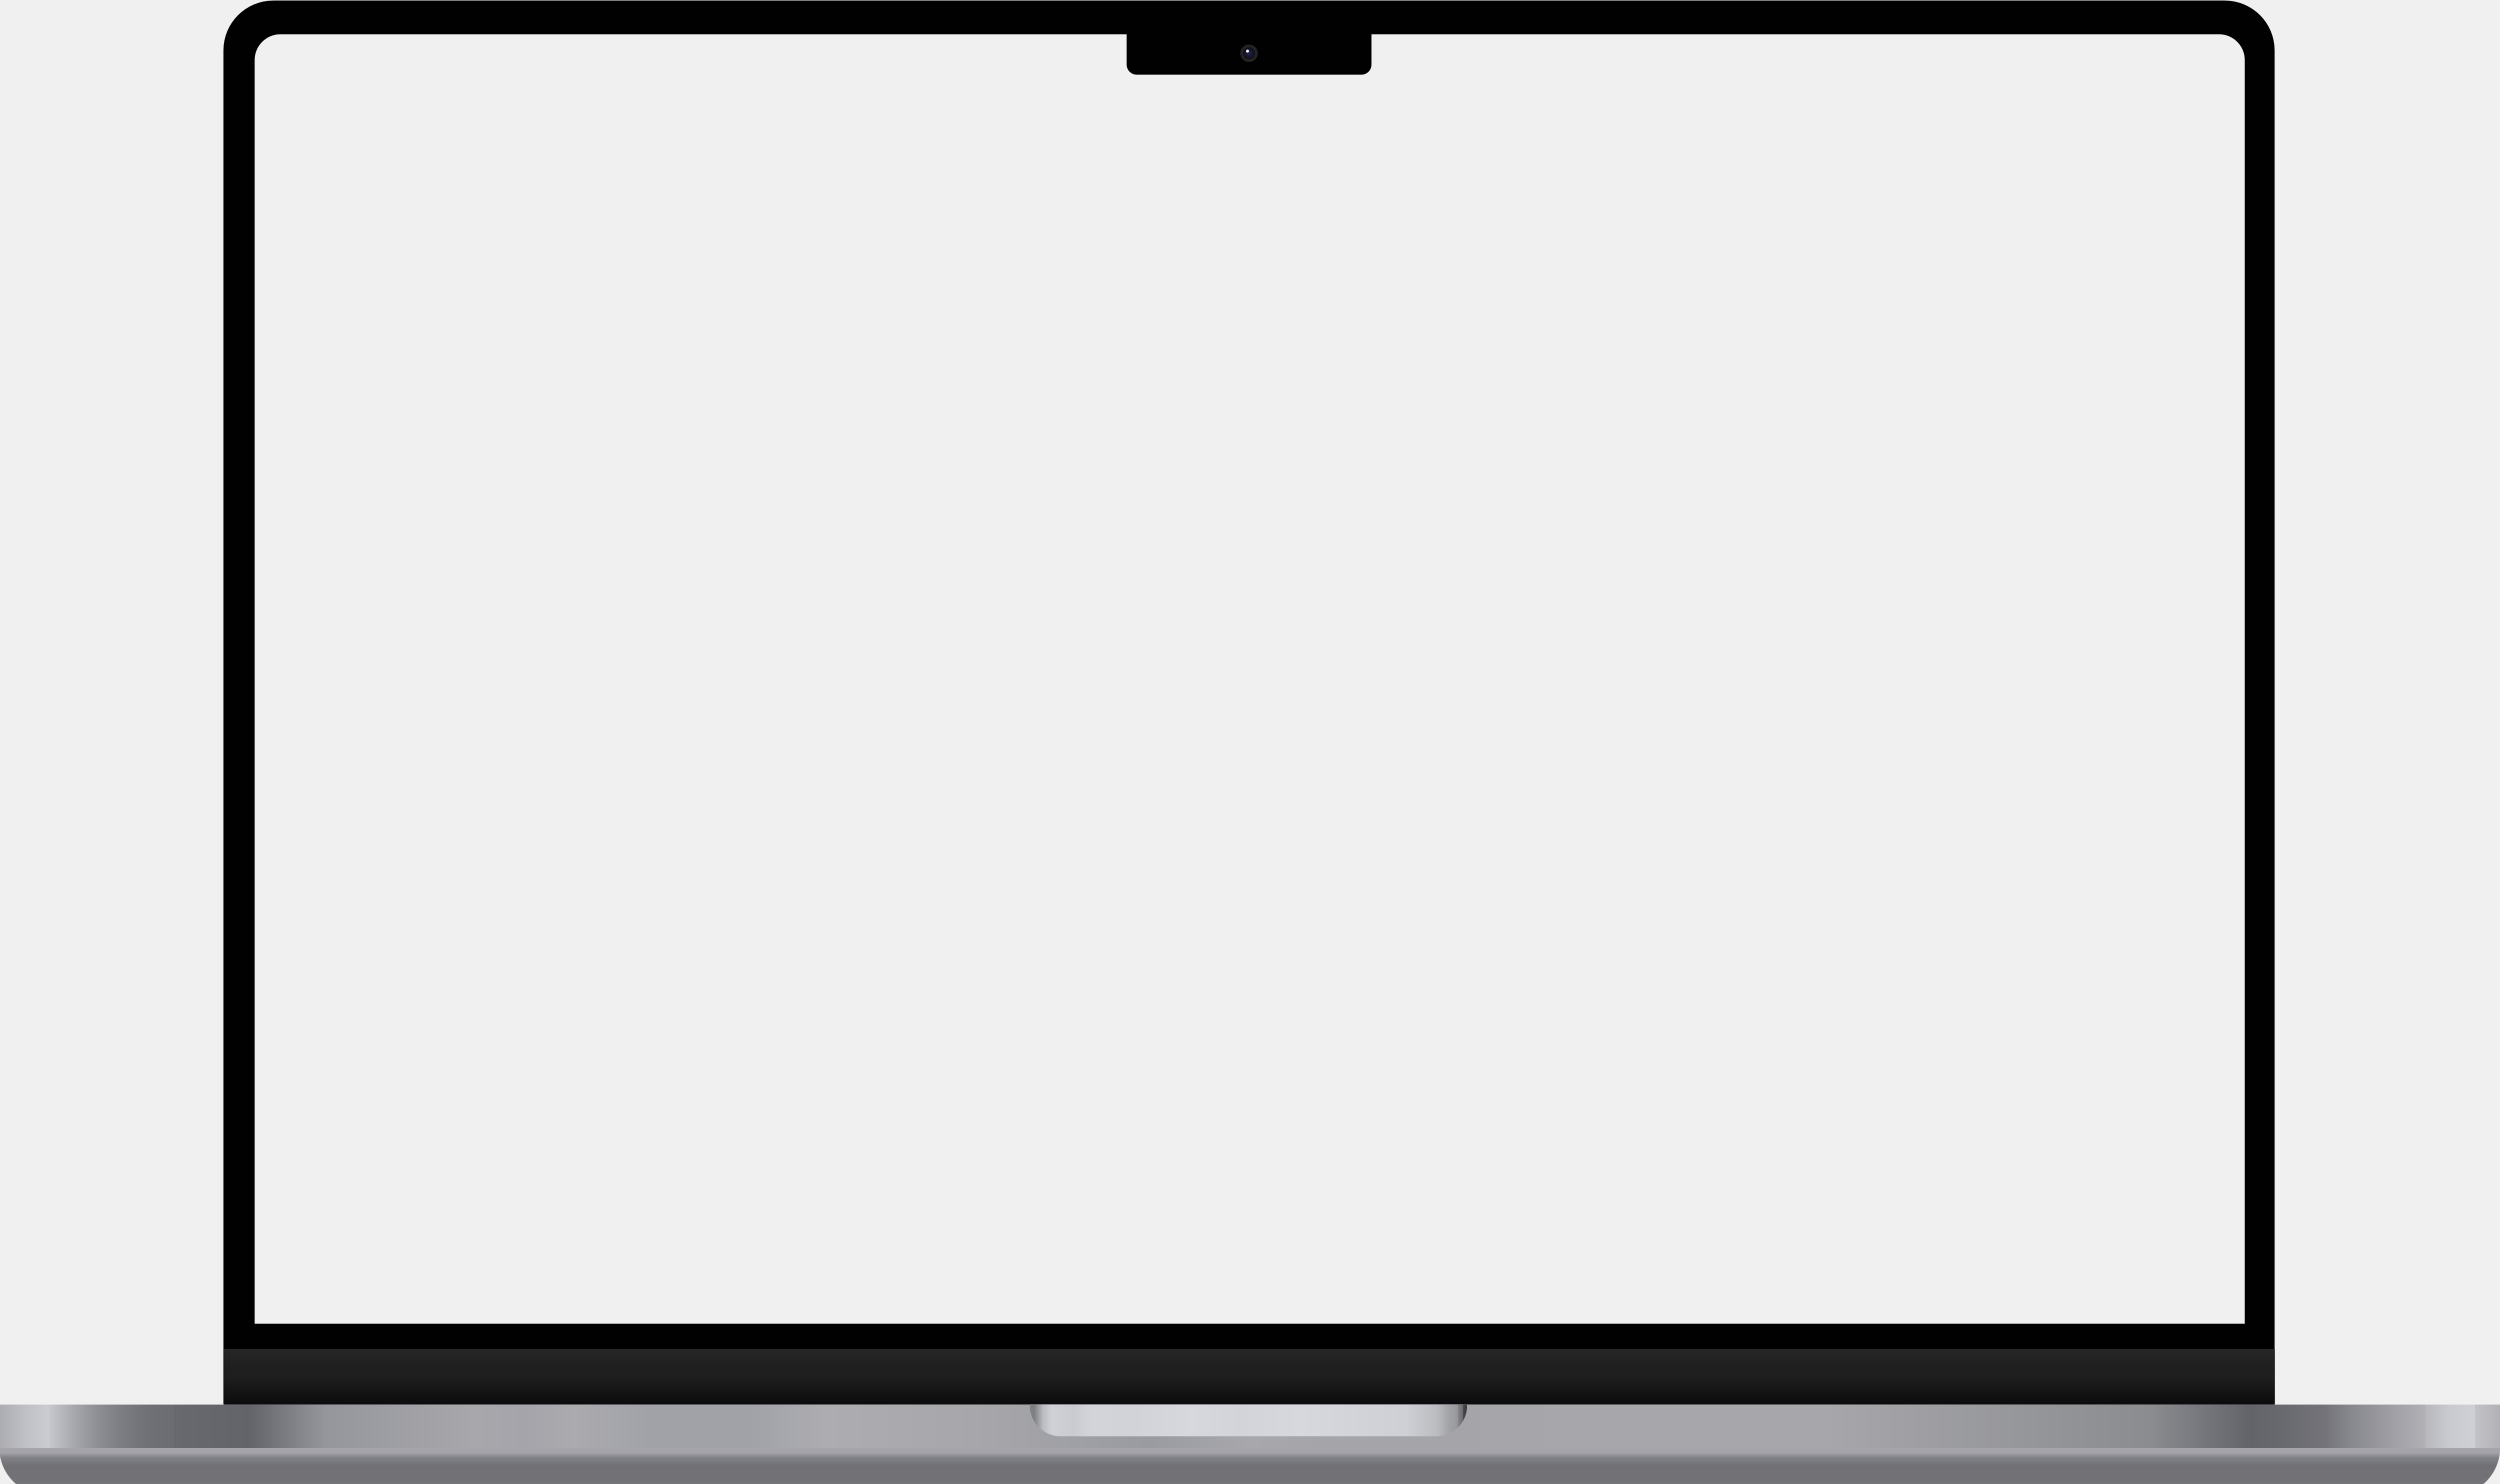
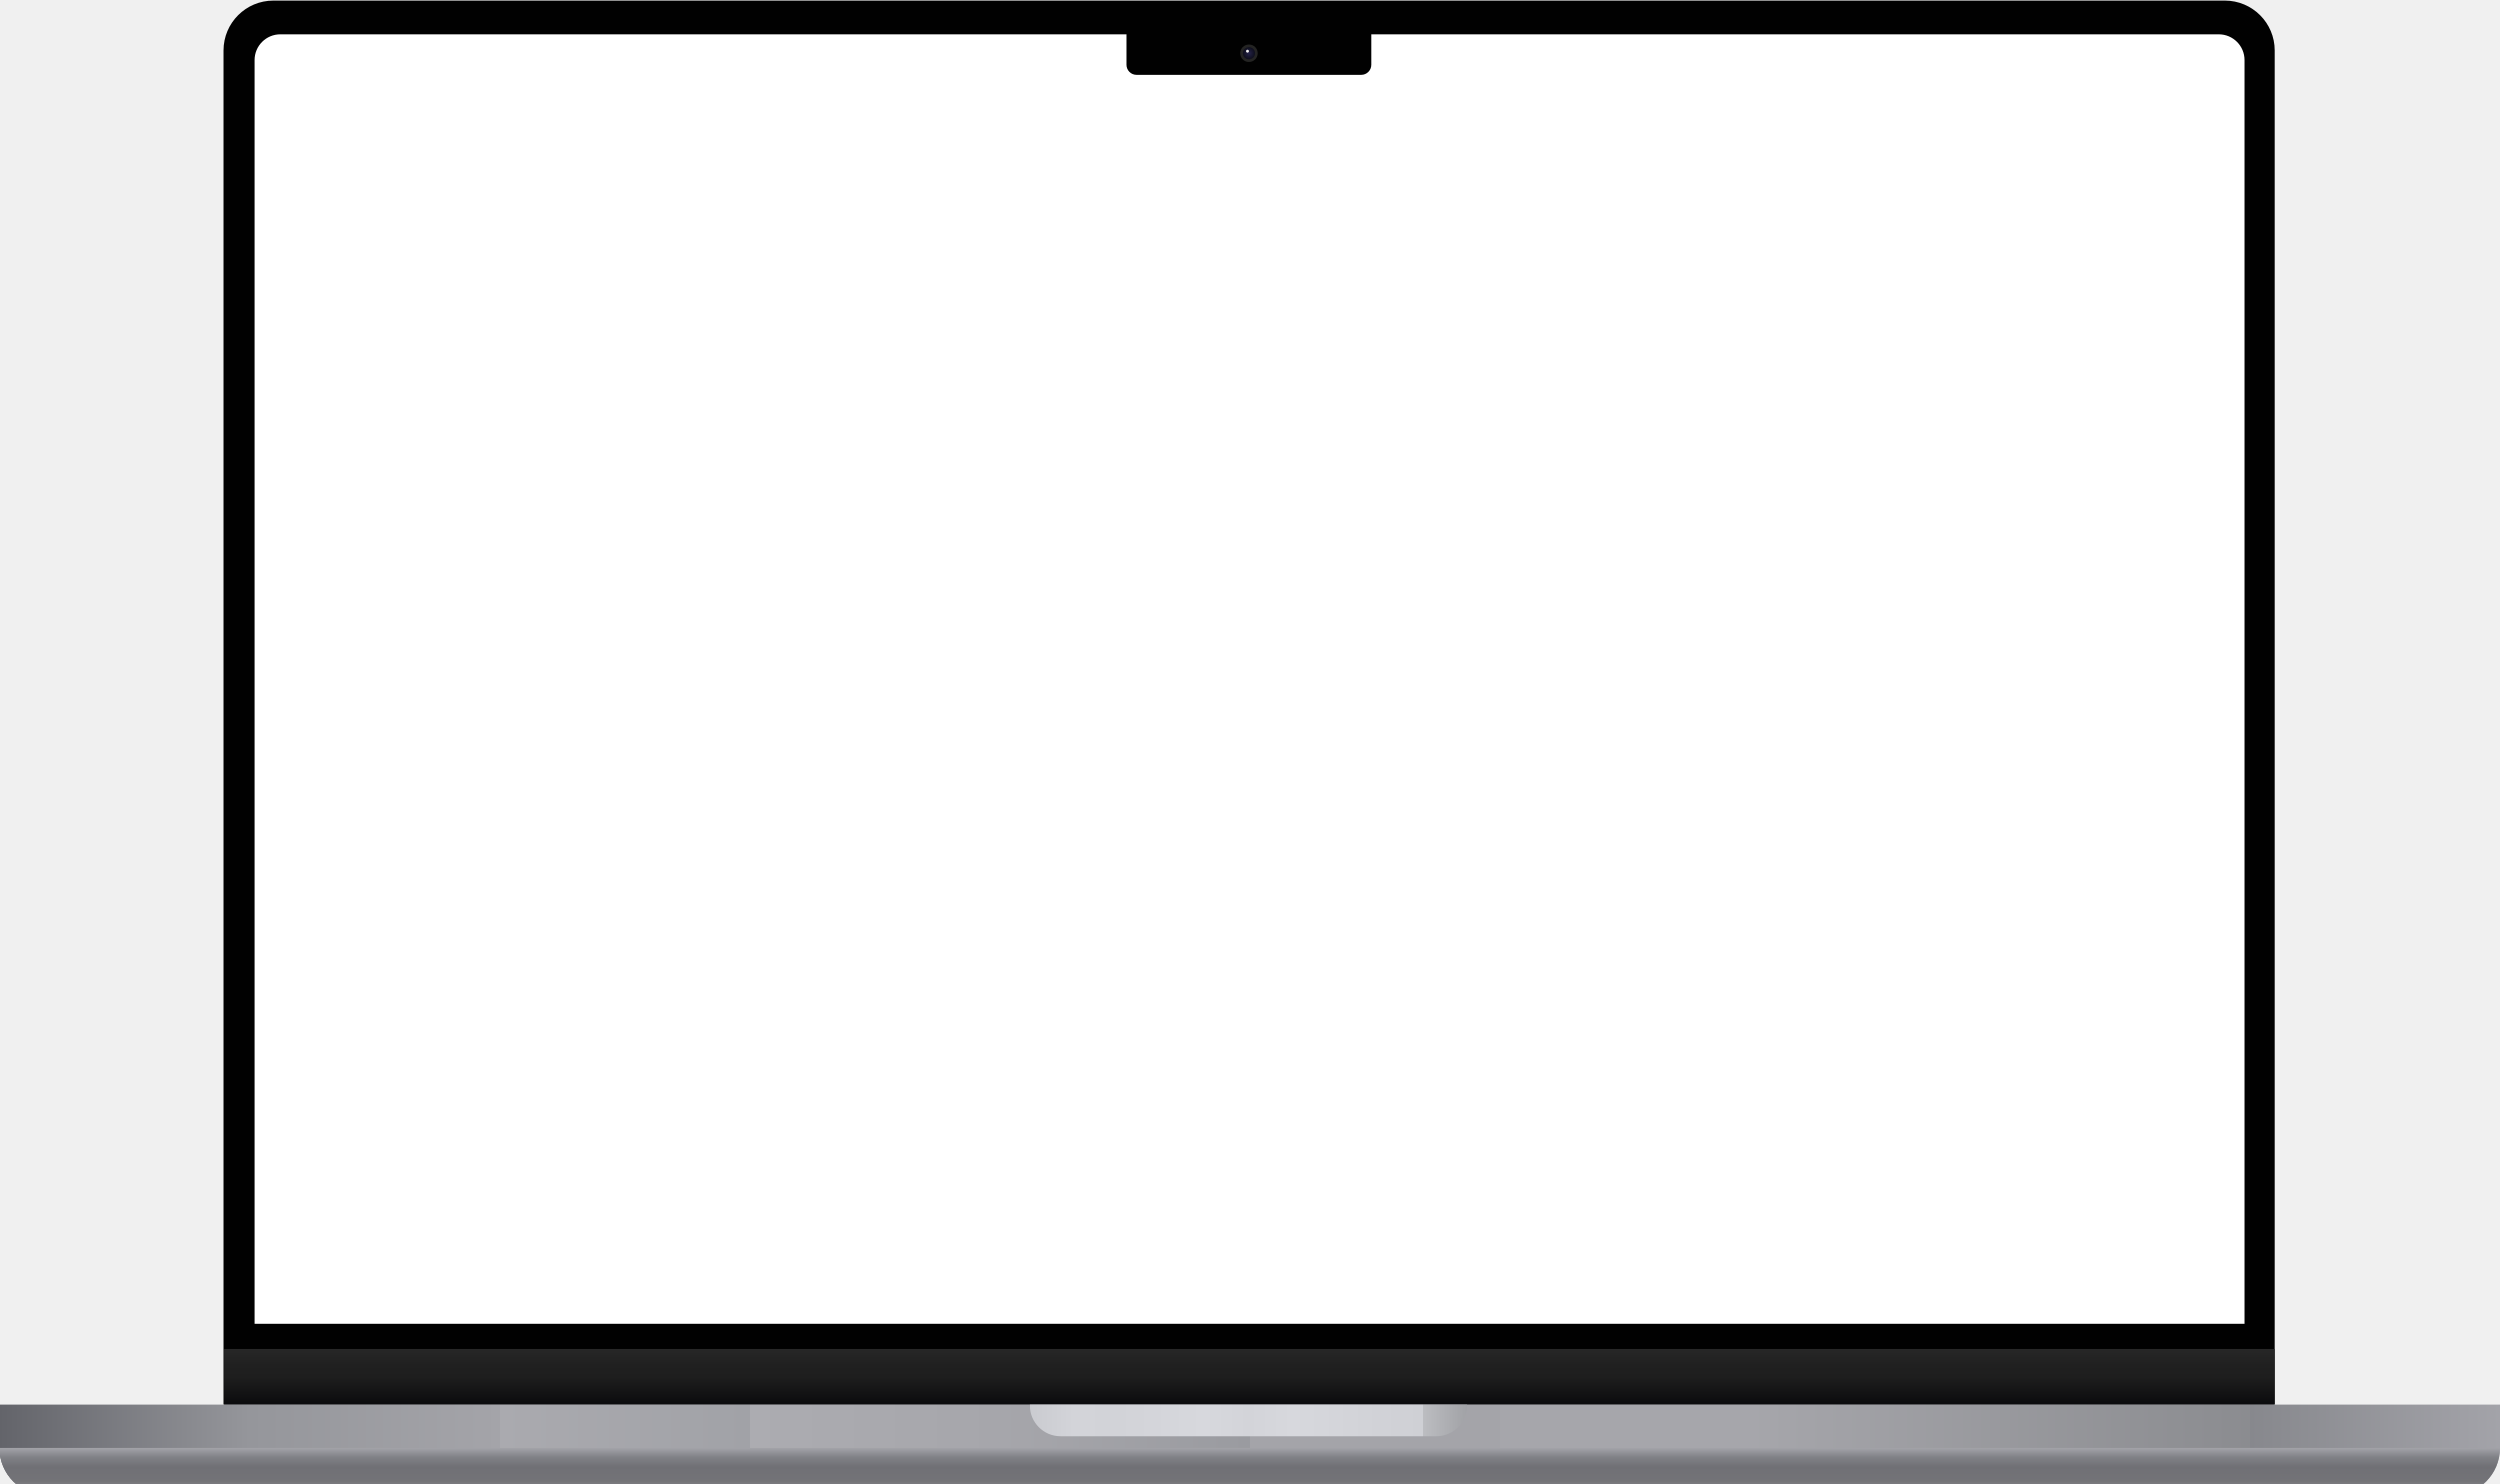
- <svg xmlns="http://www.w3.org/2000/svg" xmlns:xlink="http://www.w3.org/1999/xlink" version="1.1" viewBox="0 0 1690 1003">
+ <svg xmlns="http://www.w3.org/2000/svg" version="1.1" viewBox="0 0 1690 1003">
  <defs>
    <style>
      .cls-1 {
        fill: #010101;
      }

      .cls-2 {
-         mask: url(#mask-1);
+         fill: url(#linear-gradient-2);
      }

      .cls-3 {
-         fill: url(#_åçûìßííûé_ãðàäèåíò_2);
-         mix-blend-mode: multiply;
+         fill: #fff;
+         stroke: #000;
+         stroke-miterlimit: 10;
      }

      .cls-4 {
-         fill: url(#_åçûìßííûé_ãðàäèåíò_70);
+         fill: url(#linear-gradient-4);
      }

      .cls-5 {
-         fill: url(#_åçûìßííûé_ãðàäèåíò_14);
+         fill: url(#radial-gradient);
+       }
+ 
+       .cls-5, .cls-6 {
+         isolation: isolate;
+         opacity: .6;
+       }
+ 
+       .cls-7 {
+         fill: url(#linear-gradient-3);
+       }
+ 
+       .cls-8 {
+         fill: url(#linear-gradient-5);
+       }
+ 
+       .cls-9 {
+         fill: #efeff0;
+       }
+ 
+       .cls-10 {
+         fill: url(#linear-gradient-6);
      }

      .cls-6 {
-         mask: url(#mask);
-       }
- 
-       .cls-7 {
        fill: #3c3c3a;
      }

-       .cls-7, .cls-8 {
-         opacity: .6;
-       }
- 
-       .cls-9 {
-         fill: url(#_åçûìßííûé_ãðàäèåíò_117);
-       }
- 
-       .cls-10 {
-         fill: url(#_åçûìßííûé_ãðàäèåíò_201);
-       }
- 
      .cls-11 {
-         fill: url(#_åçûìßííûé_ãðàäèåíò_219);
-       }
- 
-       .cls-12 {
-         fill: url(#_åçûìßííûé_ãðàäèåíò_219-2);
-       }
- 
-       .cls-13 {
-         fill: #efeff0;
-       }
- 
-       .cls-8 {
-         fill: url(#radial-gradient);
-       }
- 
-       .cls-14 {
-         filter: url(#luminosity-noclip);
+         fill: url(#linear-gradient);
      }
    </style>
-     <linearGradient id="_åçûìßííûé_ãðàäèåíò_14" data-name="åçûìßííûé ãðàäèåíò 14" x1="844.57" y1="911.88" x2="844.57" y2="949.51" gradientUnits="userSpaceOnUse">
+     <linearGradient id="linear-gradient" x1="844.6" y1="92.1" x2="844.6" y2="54.5" gradientTransform="translate(0 1004) scale(1 -1)" gradientUnits="userSpaceOnUse">
      <stop offset="0" stop-color="#272727" />
-       <stop offset=".28" stop-color="#202020" />
-       <stop offset=".51" stop-color="#1e1e1e" />
+       <stop offset=".3" stop-color="#202020" />
+       <stop offset=".5" stop-color="#1e1e1e" />
      <stop offset="1" stop-color="#0b0b0d" />
    </linearGradient>
-     <linearGradient id="_åçûìßííûé_ãðàäèåíò_70" data-name="åçûìßííûé ãðàäèåíò 70" x1="-.4" y1="980.22" x2="1690" y2="980.22" gradientUnits="userSpaceOnUse">
+     <linearGradient id="linear-gradient-2" x1="-.4" y1="23.8" x2="1690" y2="23.8" gradientTransform="translate(0 1004) scale(1 -1)" gradientUnits="userSpaceOnUse">
      <stop offset="0" stop-color="#aaaaae" />
      <stop offset="0" stop-color="#a7a7ac" />
      <stop offset="0" stop-color="#ababb0" />
-       <stop offset=".01" stop-color="#bfc0c5" />
-       <stop offset=".02" stop-color="#cbccd1" />
-       <stop offset=".02" stop-color="#d0d1d6" />
-       <stop offset=".02" stop-color="#c7c8cd" />
-       <stop offset=".03" stop-color="#a6a7ac" />
-       <stop offset=".04" stop-color="#8c8d92" />
-       <stop offset=".05" stop-color="#7a7b80" />
-       <stop offset=".06" stop-color="#6f7075" />
-       <stop offset=".07" stop-color="#6c6d72" />
-       <stop offset=".07" stop-color="#68696e" />
-       <stop offset=".1" stop-color="#63646a" />
-       <stop offset=".13" stop-color="#95969b" />
-       <stop offset=".18" stop-color="#a4a4a9" />
-       <stop offset=".19" stop-color="#a7a7ac" />
-       <stop offset=".21" stop-color="#a4a4aa" />
-       <stop offset=".23" stop-color="#aaaaaf" />
-       <stop offset=".26" stop-color="#a1a2a7" />
+       <stop offset="0" stop-color="#bfc0c5" />
+       <stop offset="0" stop-color="#cbccd1" />
+       <stop offset="0" stop-color="#d0d1d6" />
+       <stop offset="0" stop-color="#c7c8cd" />
+       <stop offset="0" stop-color="#a6a7ac" />
+       <stop offset="0" stop-color="#8c8d92" />
+       <stop offset="0" stop-color="#7a7b80" />
+       <stop offset="0" stop-color="#6f7075" />
+       <stop offset="0" stop-color="#6c6d72" />
+       <stop offset="0" stop-color="#68696e" />
+       <stop offset="0" stop-color="#63646a" />
+       <stop offset=".1" stop-color="#95969b" />
+       <stop offset=".2" stop-color="#a4a4a9" />
+       <stop offset=".2" stop-color="#a7a7ac" />
+       <stop offset=".2" stop-color="#a4a4aa" />
+       <stop offset=".2" stop-color="#aaaaaf" />
      <stop offset=".3" stop-color="#a1a2a7" />
-       <stop offset=".33" stop-color="#acacb1" />
-       <stop offset=".39" stop-color="#a6a6ab" />
-       <stop offset=".46" stop-color="#9a9ba0" />
+       <stop offset=".3" stop-color="#a1a2a7" />
+       <stop offset=".3" stop-color="#acacb1" />
+       <stop offset=".4" stop-color="#a6a6ab" />
+       <stop offset=".5" stop-color="#9a9ba0" />
      <stop offset=".5" stop-color="#a7a7ac" />
-       <stop offset=".53" stop-color="#a4a4a9" />
-       <stop offset=".58" stop-color="#a4a4a9" />
-       <stop offset=".63" stop-color="#a6a6ab" />
-       <stop offset=".73" stop-color="#a6a6ab" />
-       <stop offset=".86" stop-color="#8b8c90" />
+       <stop offset=".5" stop-color="#a4a4a9" />
+       <stop offset=".6" stop-color="#a4a4a9" />
+       <stop offset=".6" stop-color="#a6a6ab" />
+       <stop offset=".7" stop-color="#a6a6ab" />
+       <stop offset=".9" stop-color="#8b8c90" />
      <stop offset=".9" stop-color="#63646a" />
-       <stop offset=".91" stop-color="#67686d" />
-       <stop offset=".93" stop-color="#737379" />
-       <stop offset=".94" stop-color="#87888d" />
-       <stop offset=".96" stop-color="#a3a3a9" />
-       <stop offset=".97" stop-color="#b0b0b5" />
-       <stop offset=".97" stop-color="#b7b7bc" />
-       <stop offset=".98" stop-color="#cacbd0" />
-       <stop offset=".99" stop-color="#cfd0d5" />
-       <stop offset=".99" stop-color="#cbccd1" />
-       <stop offset=".99" stop-color="#c2c2c7" />
+       <stop offset=".9" stop-color="#67686d" />
+       <stop offset=".9" stop-color="#737379" />
+       <stop offset=".9" stop-color="#87888d" />
+       <stop offset="1" stop-color="#a3a3a9" />
+       <stop offset="1" stop-color="#b0b0b5" />
+       <stop offset="1" stop-color="#b7b7bc" />
+       <stop offset="1" stop-color="#cacbd0" />
+       <stop offset="1" stop-color="#cfd0d5" />
+       <stop offset="1" stop-color="#cbccd1" />
+       <stop offset="1" stop-color="#c2c2c7" />
      <stop offset="1" stop-color="#b1b1b6" />
      <stop offset="1" stop-color="#9a9a9f" />
      <stop offset="1" stop-color="#95959a" />
    </linearGradient>
-     <linearGradient id="_åçûìßííûé_ãðàäèåíò_117" data-name="åçûìßííûé ãðàäèåíò 117" x1="696.2" y1="960.21" x2="991.75" y2="960.21" gradientUnits="userSpaceOnUse">
+     <linearGradient id="linear-gradient-3" x1="696.2" y1="43.8" x2="991.8" y2="43.8" gradientTransform="translate(0 1004) scale(1 -1)" gradientUnits="userSpaceOnUse">
      <stop offset="0" stop-color="#a2a2a8" />
      <stop offset="0" stop-color="#a0a0a6" />
      <stop offset="0" stop-color="#909195" />
      <stop offset="0" stop-color="#858689" />
      <stop offset="0" stop-color="#7f8082" />
-       <stop offset=".01" stop-color="#7e7f81" />
-       <stop offset=".03" stop-color="#bcbdc2" />
-       <stop offset=".05" stop-color="#d0d1d6" />
-       <stop offset=".1" stop-color="#cacbd0" />
-       <stop offset=".14" stop-color="#d3d4d9" />
-       <stop offset=".24" stop-color="#d2d3d8" />
-       <stop offset=".37" stop-color="#d7d8dd" />
-       <stop offset=".48" stop-color="#d3d4d9" />
-       <stop offset=".62" stop-color="#d7d8dd" />
-       <stop offset=".79" stop-color="#d1d2d7" />
-       <stop offset=".86" stop-color="#cfd0d5" />
-       <stop offset=".93" stop-color="#bcbdc1" />
-       <stop offset=".96" stop-color="#a1a2a6" />
-       <stop offset=".97" stop-color="#9d9ea2" />
-       <stop offset=".98" stop-color="#949498" />
-       <stop offset=".98" stop-color="#838487" />
-       <stop offset=".99" stop-color="#6c6c6f" />
-       <stop offset=".99" stop-color="#4e4e51" />
+       <stop offset="0" stop-color="#7e7f81" />
+       <stop offset="0" stop-color="#bcbdc2" />
+       <stop offset="0" stop-color="#d0d1d6" />
+       <stop offset="0" stop-color="#cacbd0" />
+       <stop offset=".1" stop-color="#d3d4d9" />
+       <stop offset=".2" stop-color="#d2d3d8" />
+       <stop offset=".4" stop-color="#d7d8dd" />
+       <stop offset=".5" stop-color="#d3d4d9" />
+       <stop offset=".6" stop-color="#d7d8dd" />
+       <stop offset=".8" stop-color="#d1d2d7" />
+       <stop offset=".9" stop-color="#cfd0d5" />
+       <stop offset=".9" stop-color="#bcbdc1" />
+       <stop offset="1" stop-color="#a1a2a6" />
+       <stop offset="1" stop-color="#9d9ea2" />
+       <stop offset="1" stop-color="#949498" />
+       <stop offset="1" stop-color="#838487" />
+       <stop offset="1" stop-color="#6c6c6f" />
+       <stop offset="1" stop-color="#4e4e51" />
      <stop offset="1" stop-color="#343436" />
      <stop offset="1" stop-color="#3b3b3d" />
      <stop offset="1" stop-color="#4e4e51" />
      <stop offset="1" stop-color="#6f6f73" />
      <stop offset="1" stop-color="#9c9ca0" />
      <stop offset="1" stop-color="#a4a4a9" />
    </linearGradient>
-     <filter id="luminosity-noclip" x="-.4" y="978.75" width="1690.4" height="32.16" color-interpolation-filters="sRGB" filterUnits="userSpaceOnUse">
-       <feFlood flood-color="#fff" result="bg" />
-       <feBlend in="SourceGraphic" in2="bg" />
-     </filter>
-     <filter id="luminosity-noclip-2" x="-.4" y="-8655" width="1690.4" height="32766" color-interpolation-filters="sRGB" filterUnits="userSpaceOnUse">
-       <feFlood flood-color="#fff" result="bg" />
-       <feBlend in="SourceGraphic" in2="bg" />
-     </filter>
-     <mask id="mask-1" x="-.4" y="-8655" width="1690.4" height="32766" maskUnits="userSpaceOnUse" />
-     <linearGradient id="_åçûìßííûé_ãðàäèåíò_2" data-name="åçûìßííûé ãðàäèåíò 2" x1="844.8" y1="978.75" x2="844.8" y2="1010.91" gradientUnits="userSpaceOnUse">
-       <stop offset=".1" stop-color="#000" />
-       <stop offset=".21" stop-color="#4d4d4d" />
-       <stop offset=".38" stop-color="#666" />
-       <stop offset=".53" stop-color="#666" />
-       <stop offset=".73" stop-color="#666" />
-       <stop offset=".87" stop-color="#666" />
-       <stop offset=".96" stop-color="#666" />
-       <stop offset="1" stop-color="#666" />
-     </linearGradient>
-     <mask id="mask" x="-.4" y="978.75" width="1690.4" height="32.16" maskUnits="userSpaceOnUse">
-       <g class="cls-14">
-         <g class="cls-2">
-           <path class="cls-3" d="M1690,978.75c0,17.76-14.38,32.16-32.16,32.16H31.76c-17.76,0-32.16-14.4-32.16-32.16h1690.4Z" />
-         </g>
-       </g>
-     </mask>
-     <linearGradient id="_åçûìßííûé_ãðàäèåíò_201" data-name="åçûìßííûé ãðàäèåíò 201" x1="844.8" y1="978.75" x2="844.8" y2="1010.91" gradientUnits="userSpaceOnUse">
-       <stop offset=".1" stop-color="#a4a4aa" />
-       <stop offset=".21" stop-color="#808186" />
-       <stop offset=".38" stop-color="#707075" />
-       <stop offset=".53" stop-color="#717176" />
-       <stop offset=".73" stop-color="#737377" />
-       <stop offset=".87" stop-color="#8c8d92" />
-       <stop offset=".96" stop-color="#aeaeb2" />
+     <linearGradient id="linear-gradient-4" x1="844.8" y1="25.3" x2="844.8" y2="-6.9" gradientTransform="translate(0 1004) scale(1 -1)" gradientUnits="userSpaceOnUse">
+       <stop offset="0" stop-color="#a4a4aa" />
+       <stop offset=".2" stop-color="#808186" />
+       <stop offset=".4" stop-color="#707075" />
+       <stop offset=".5" stop-color="#717176" />
+       <stop offset=".7" stop-color="#737377" />
+       <stop offset=".9" stop-color="#8c8d92" />
+       <stop offset="1" stop-color="#aeaeb2" />
      <stop offset="1" stop-color="#8c8c8c" />
    </linearGradient>
-     <linearGradient id="_åçûìßííûé_ãðàäèåíò_219" data-name="åçûìßííûé ãðàäèåíò 219" x1="149.72" y1="1010.91" x2="149.72" y2="1020.03" gradientUnits="userSpaceOnUse">
+     <linearGradient id="linear-gradient-5" x1="149.7" y1="-6.9" x2="149.7" y2="-16" gradientTransform="translate(0 1004) scale(1 -1)" gradientUnits="userSpaceOnUse">
      <stop offset="0" stop-color="#a4a4a7" />
      <stop offset=".5" stop-color="#5a5a5c" />
      <stop offset="1" stop-color="#545454" />
    </linearGradient>
-     <linearGradient id="_åçûìßííûé_ãðàäèåíò_219-2" data-name="åçûìßííûé ãðàäèåíò 219" x1="1544.13" x2="1544.13" xlink:href="#_åçûìßííûé_ãðàäèåíò_219" />
-     <radialGradient id="radial-gradient" cx="844.35" cy="36" fx="844.35" fy="36" r="4.09" gradientUnits="userSpaceOnUse">
+     <linearGradient id="linear-gradient-6" x1="1544.1" y1="-6.9" x2="1544.1" y2="-16" gradientTransform="translate(0 1004) scale(1 -1)" gradientUnits="userSpaceOnUse">
+       <stop offset="0" stop-color="#a4a4a7" />
+       <stop offset=".5" stop-color="#5a5a5c" />
+       <stop offset="1" stop-color="#545454" />
+     </linearGradient>
+     <radialGradient id="radial-gradient" cx="844.3" cy="968" fx="844.3" fy="968" r="4.1" gradientTransform="translate(0 1004) scale(1 -1)" gradientUnits="userSpaceOnUse">
      <stop offset="0" stop-color="#252260" />
      <stop offset="1" stop-color="#000018" />
    </radialGradient>
  </defs>
  <g>
    <g id="Layer_1">
-       <g>
+       <rect class="cls-3" x="163" y="14.6" width="1364" height="903.4" />
+       <g id="Layer_1-2" data-name="Layer_1">
        <g>
-           <path class="cls-1" d="M1503.94.38H184.76c-18.62,0-33.72,15.08-33.72,33.7v915.44h1386.6V34.08c0-18.62-15.08-33.7-33.7-33.7ZM172.15,40.59c0-9.64,7.81-17.44,17.44-17.44h572.03v20.57c0,3.74,3.03,6.77,6.78,6.77h151.94c3.74,0,6.77-3.03,6.77-6.77v-20.57h572.91c9.63,0,17.44,7.8,17.44,17.44v854.26H172.15V40.59Z" />
-           <rect class="cls-5" x="151.5" y="911.88" width="1386.14" height="37.63" />
          <g>
-             <path class="cls-4" d="M1690,949.52v29.23c0,17.76-14.38,32.16-32.16,32.16H31.76c-17.76,0-32.16-14.4-32.16-32.16v-29.23h1690.4Z" />
-             <path class="cls-9" d="M696.2,949.51h295.55v.68c0,11.43-9.28,20.71-20.71,20.71h-254.13c-11.43,0-20.71-9.28-20.71-20.71v-.68h0Z" />
-             <g class="cls-6">
-               <path class="cls-10" d="M1690,978.75c0,17.76-14.38,32.16-32.16,32.16H31.76c-17.76,0-32.16-14.4-32.16-32.16h1690.4Z" />
+             <path class="cls-1" d="M1503.9.4H184.8c-18.6,0-33.7,15.1-33.7,33.7v915.4h1386.6V34.1c0-18.6-15.1-33.7-33.7-33.7h0ZM172.1,40.6c0-9.6,7.8-17.4,17.4-17.4h572v20.6c0,3.7,3,6.8,6.8,6.8h151.9c3.7,0,6.8-3,6.8-6.8v-20.6h572.9c9.6,0,17.4,7.8,17.4,17.4v854.3H172.1V40.6Z" />
+             <rect class="cls-11" x="151.5" y="911.9" width="1386.1" height="37.6" />
+             <g>
+               <path class="cls-2" d="M1690,949.5v29.2c0,17.8-14.4,32.2-32.2,32.2H31.8c-17.8,0-32.2-14.4-32.2-32.2v-29.2h1690.4Z" />
+               <path class="cls-7" d="M696.2,949.5h295.5v.7c0,11.4-9.3,20.7-20.7,20.7h-254.1c-11.4,0-20.7-9.3-20.7-20.7v-.7h0Z" />
+               <path class="cls-4" d="M1690,978.8c0,17.8-14.4,32.2-32.2,32.2H31.8c-17.8,0-32.2-14.4-32.2-32.2h1690.4Z" />
            </g>
+             <path class="cls-8" d="M196.5,1020h-93.5c-5,0-9.1-4.1-9.1-9.1h111.7c0,5-4.1,9.1-9.1,9.1h0Z" />
+             <path class="cls-10" d="M1590.9,1020h-93.5c-5,0-9.1-4.1-9.1-9.1h111.7c0,5-4.1,9.1-9.1,9.1h0Z" />
          </g>
-           <path class="cls-11" d="M196.46,1020.03h-93.48c-5.03,0-9.11-4.08-9.11-9.11h111.71c0,5.03-4.08,9.11-9.11,9.11Z" />
-           <path class="cls-12" d="M1590.87,1020.03h-93.48c-5.03,0-9.11-4.08-9.11-9.11h111.71c0,5.03-4.08,9.11-9.11,9.11Z" />
-         </g>
-         <g>
-           <path class="cls-7" d="M850.23,36c0,3.25-2.64,5.89-5.89,5.89s-5.89-2.64-5.89-5.89,2.64-5.89,5.89-5.89,5.89,2.64,5.89,5.89Z" />
-           <path class="cls-8" d="M848.44,36c0,2.26-1.84,4.09-4.09,4.09s-4.09-1.83-4.09-4.09,1.83-4.09,4.09-4.09,4.09,1.83,4.09,4.09Z" />
-           <path class="cls-13" d="M844.35,34.56c0,.57-.47,1.04-1.04,1.04s-1.04-.47-1.04-1.04.47-1.04,1.04-1.04,1.04.46,1.04,1.04Z" />
+           <g>
+             <path class="cls-6" d="M850.2,36c0,3.2-2.6,5.9-5.9,5.9s-5.9-2.6-5.9-5.9,2.6-5.9,5.9-5.9,5.9,2.6,5.9,5.9Z" />
+             <path class="cls-5" d="M848.4,36c0,2.3-1.8,4.1-4.1,4.1s-4.1-1.8-4.1-4.1,1.8-4.1,4.1-4.1,4.1,1.8,4.1,4.1Z" />
+             <path class="cls-9" d="M844.3,34.6c0,.6-.5,1-1,1s-1-.5-1-1,.5-1,1-1,1,.5,1,1Z" />
+           </g>
        </g>
      </g>
    </g>
  </g>
</svg>
